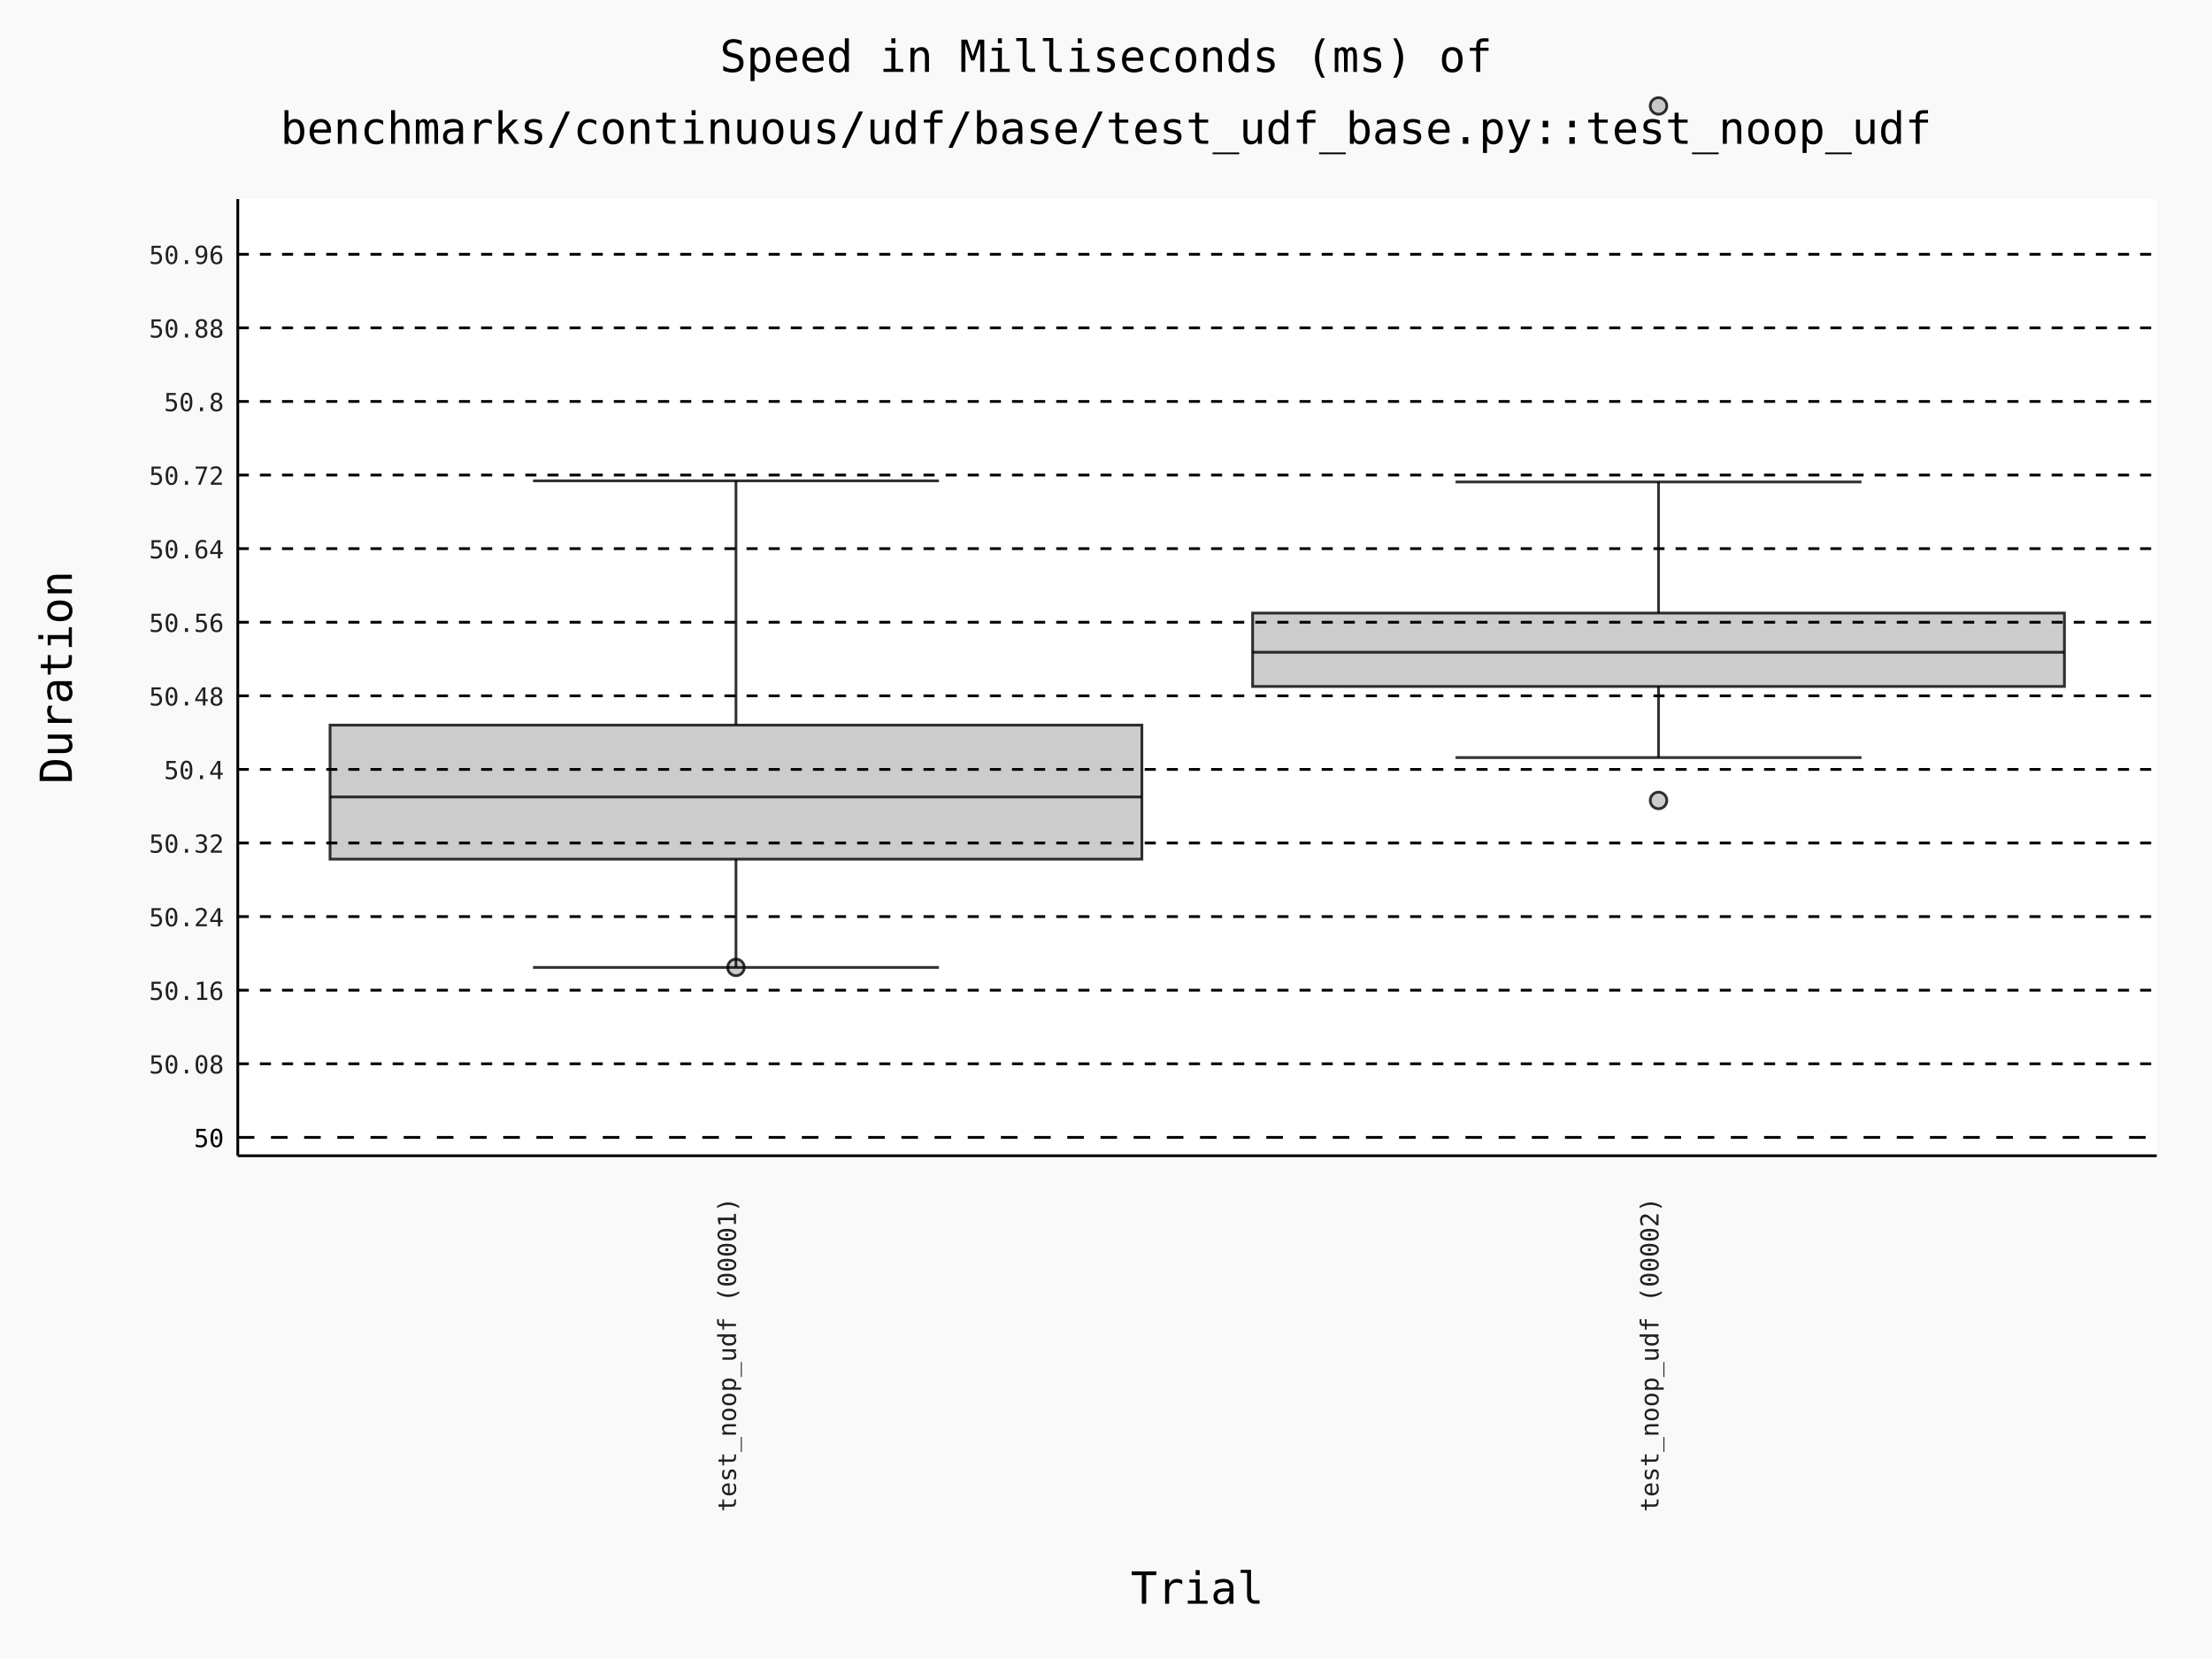
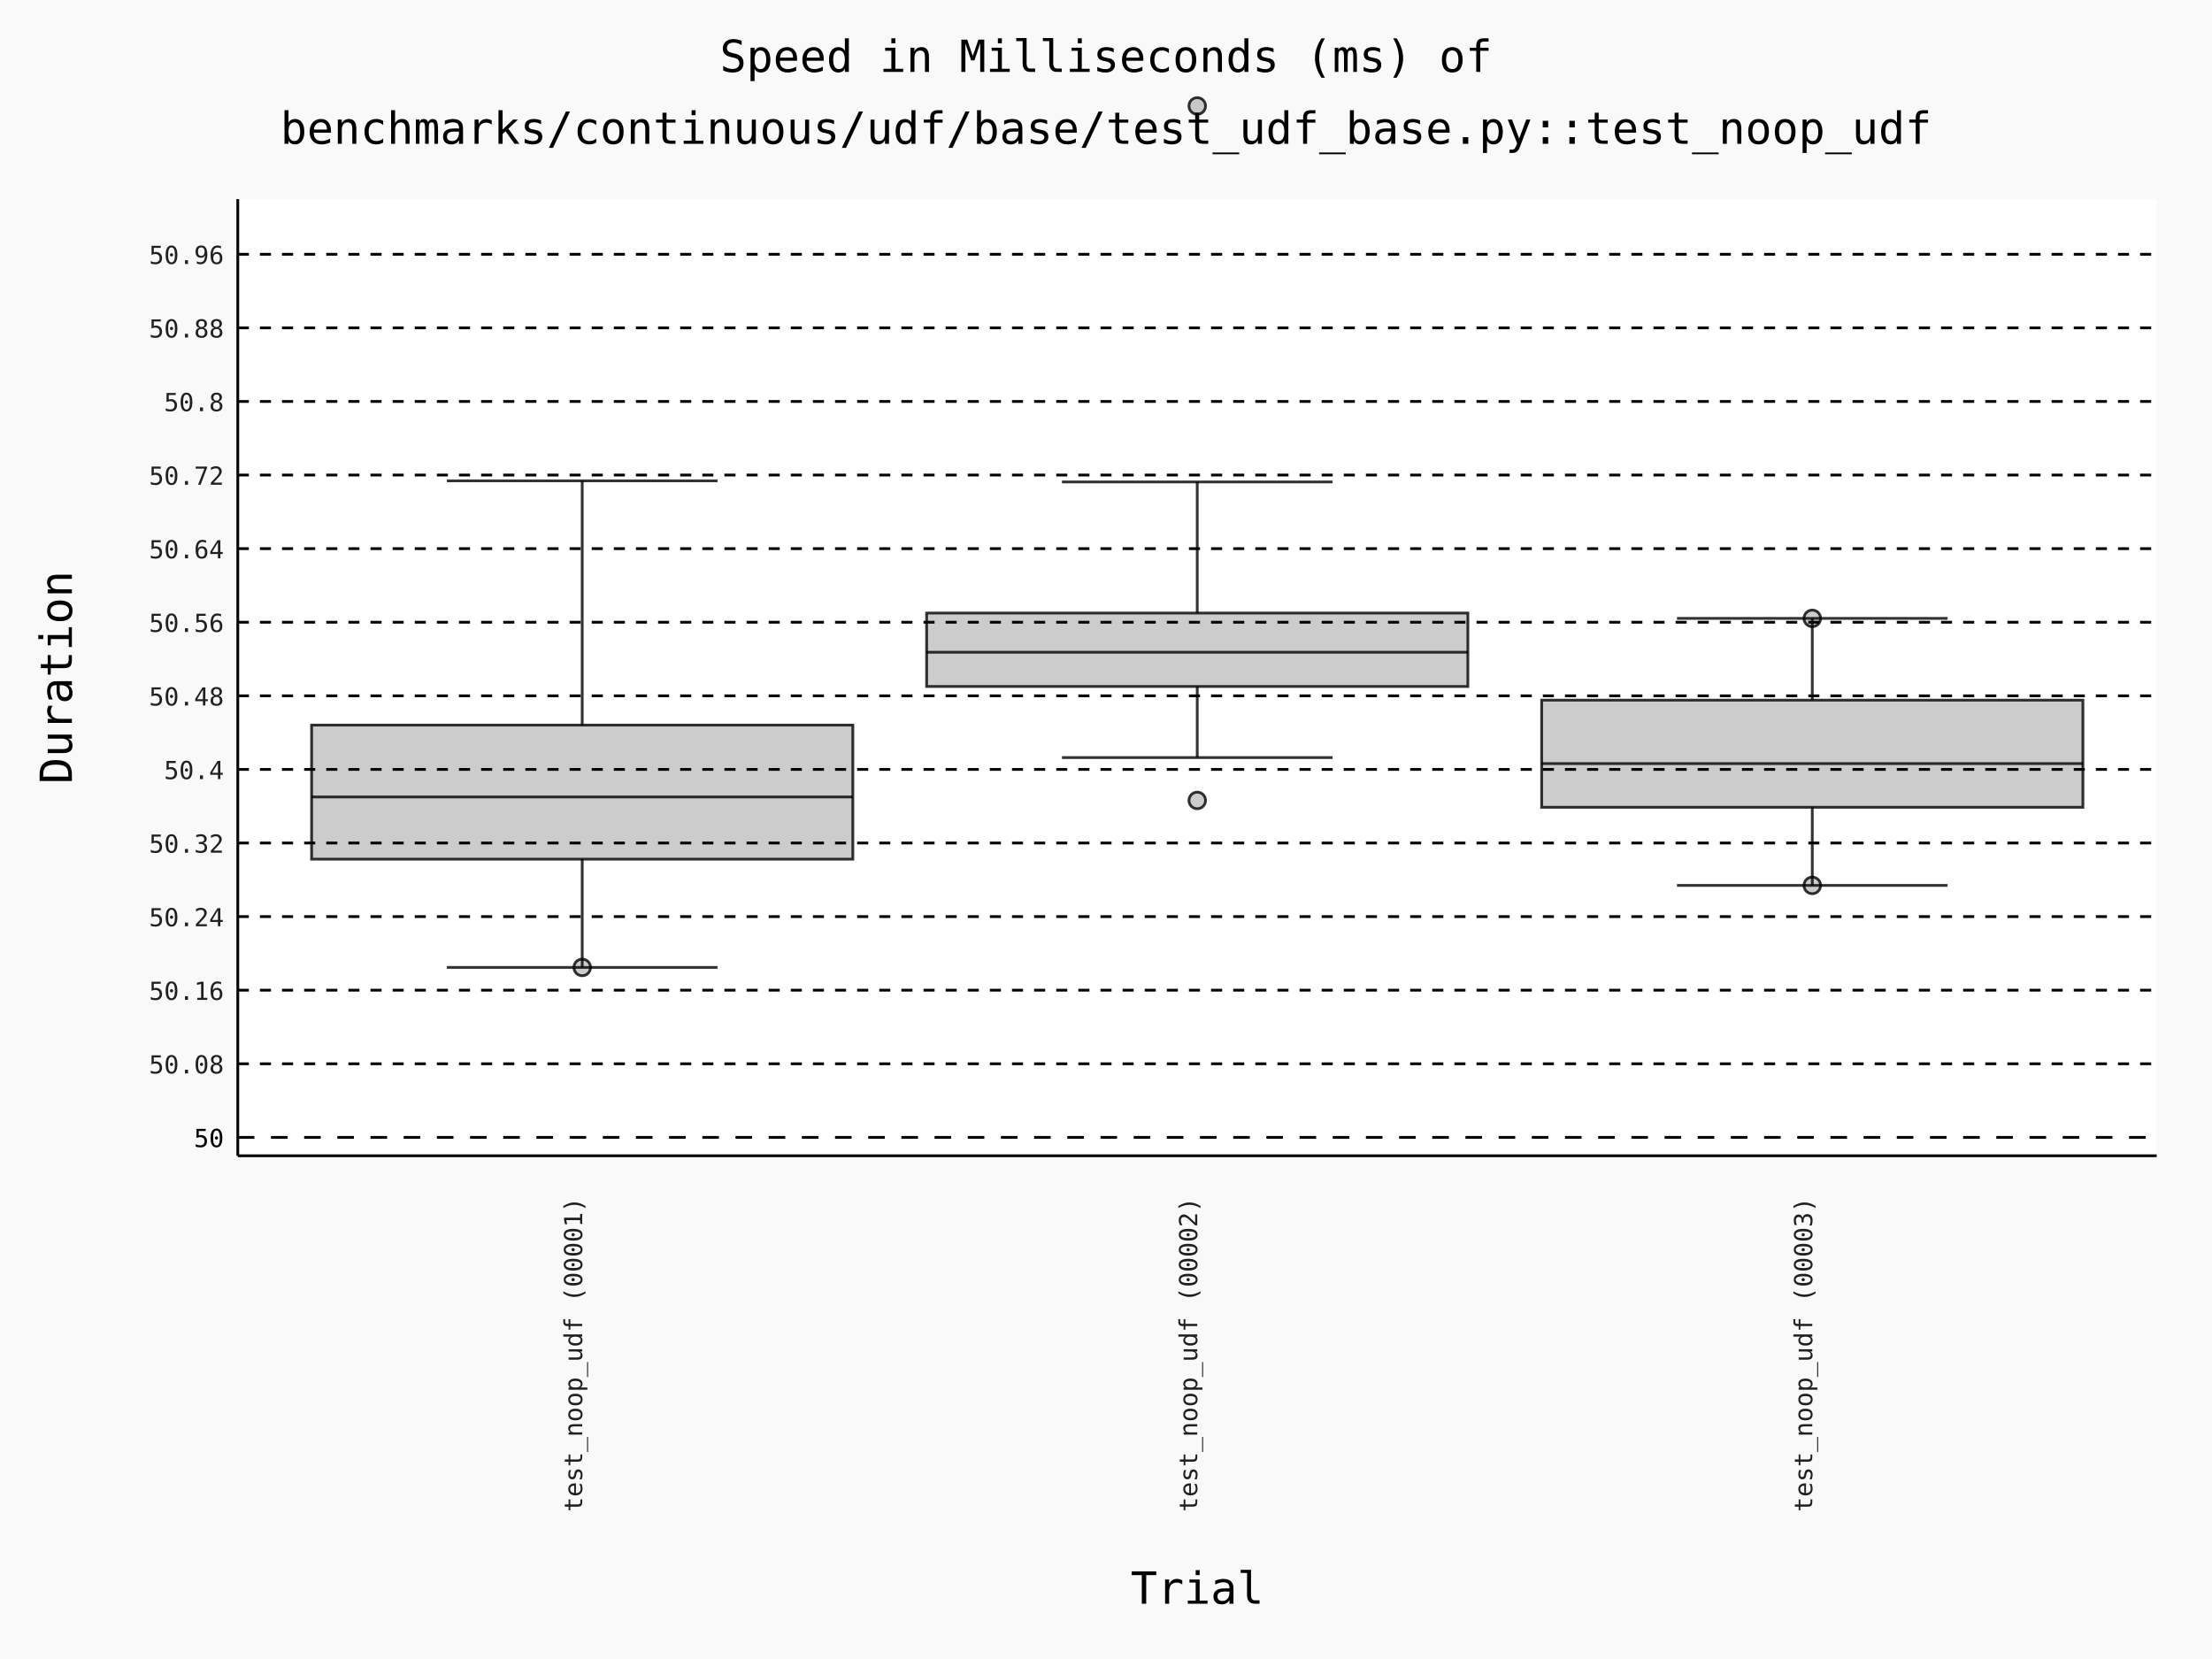
- <svg xmlns="http://www.w3.org/2000/svg" id="chart-9dee133d-2ed4-4df5-9466-b2bed8804240" class="pygal-chart" viewBox="0 0 800 600">
+ <svg xmlns="http://www.w3.org/2000/svg" id="chart-5f7a327f-21a4-406c-9b4d-679c631ff814" class="pygal-chart" viewBox="0 0 800 600">
  <defs>
-     <style type="text/css">#chart-9dee133d-2ed4-4df5-9466-b2bed8804240{-webkit-user-select:none;-webkit-font-smoothing:antialiased;font-family:Consolas,"Deja Vu Sans Mono","Bitstream Vera Sans Mono","Courier New",monospace}#chart-9dee133d-2ed4-4df5-9466-b2bed8804240 .title{font-family:Consolas,"Deja Vu Sans Mono","Bitstream Vera Sans Mono","Courier New",monospace;font-size:16px}#chart-9dee133d-2ed4-4df5-9466-b2bed8804240 .legends .legend text{font-family:Consolas,"Deja Vu Sans Mono","Bitstream Vera Sans Mono","Courier New",monospace;font-size:14px}#chart-9dee133d-2ed4-4df5-9466-b2bed8804240 .axis text{font-family:Consolas,"Deja Vu Sans Mono","Bitstream Vera Sans Mono","Courier New",monospace;font-size:10px}#chart-9dee133d-2ed4-4df5-9466-b2bed8804240 .axis text.major{font-family:Consolas,"Deja Vu Sans Mono","Bitstream Vera Sans Mono","Courier New",monospace;font-size:10px}#chart-9dee133d-2ed4-4df5-9466-b2bed8804240 .text-overlay text.value{font-family:Consolas,"Deja Vu Sans Mono","Bitstream Vera Sans Mono","Courier New",monospace;font-size:16px}#chart-9dee133d-2ed4-4df5-9466-b2bed8804240 .text-overlay text.label{font-family:Consolas,"Deja Vu Sans Mono","Bitstream Vera Sans Mono","Courier New",monospace;font-size:10px}#chart-9dee133d-2ed4-4df5-9466-b2bed8804240 .tooltip{font-family:Consolas,"Deja Vu Sans Mono","Bitstream Vera Sans Mono","Courier New",monospace;font-size:14px}#chart-9dee133d-2ed4-4df5-9466-b2bed8804240 text.no_data{font-family:Consolas,"Deja Vu Sans Mono","Bitstream Vera Sans Mono","Courier New",monospace;font-size:64px}
- #chart-9dee133d-2ed4-4df5-9466-b2bed8804240{background-color:rgba(249,249,249,1)}#chart-9dee133d-2ed4-4df5-9466-b2bed8804240 path,#chart-9dee133d-2ed4-4df5-9466-b2bed8804240 line,#chart-9dee133d-2ed4-4df5-9466-b2bed8804240 rect,#chart-9dee133d-2ed4-4df5-9466-b2bed8804240 circle{-webkit-transition:150ms;-moz-transition:150ms;transition:150ms}#chart-9dee133d-2ed4-4df5-9466-b2bed8804240 .graph &gt; .background{fill:rgba(249,249,249,1)}#chart-9dee133d-2ed4-4df5-9466-b2bed8804240 .plot &gt; .background{fill:rgba(255,255,255,1)}#chart-9dee133d-2ed4-4df5-9466-b2bed8804240 .graph{fill:rgba(0,0,0,.87)}#chart-9dee133d-2ed4-4df5-9466-b2bed8804240 text.no_data{fill:rgba(0,0,0,1)}#chart-9dee133d-2ed4-4df5-9466-b2bed8804240 .title{fill:rgba(0,0,0,1)}#chart-9dee133d-2ed4-4df5-9466-b2bed8804240 .legends .legend text{fill:rgba(0,0,0,.87)}#chart-9dee133d-2ed4-4df5-9466-b2bed8804240 .legends .legend:hover text{fill:rgba(0,0,0,1)}#chart-9dee133d-2ed4-4df5-9466-b2bed8804240 .axis .line{stroke:rgba(0,0,0,1)}#chart-9dee133d-2ed4-4df5-9466-b2bed8804240 .axis .guide.line{stroke:rgba(0,0,0,.54)}#chart-9dee133d-2ed4-4df5-9466-b2bed8804240 .axis .major.line{stroke:rgba(0,0,0,.87)}#chart-9dee133d-2ed4-4df5-9466-b2bed8804240 .axis text.major{fill:rgba(0,0,0,1)}#chart-9dee133d-2ed4-4df5-9466-b2bed8804240 .axis.y .guides:hover .guide.line,#chart-9dee133d-2ed4-4df5-9466-b2bed8804240 .line-graph .axis.x .guides:hover .guide.line,#chart-9dee133d-2ed4-4df5-9466-b2bed8804240 .stackedline-graph .axis.x .guides:hover .guide.line,#chart-9dee133d-2ed4-4df5-9466-b2bed8804240 .xy-graph .axis.x .guides:hover .guide.line{stroke:rgba(0,0,0,1)}#chart-9dee133d-2ed4-4df5-9466-b2bed8804240 .axis .guides:hover text{fill:rgba(0,0,0,1)}#chart-9dee133d-2ed4-4df5-9466-b2bed8804240 .reactive{fill-opacity:.7;stroke-opacity:.8;stroke-width:1}#chart-9dee133d-2ed4-4df5-9466-b2bed8804240 .ci{stroke:rgba(0,0,0,.87)}#chart-9dee133d-2ed4-4df5-9466-b2bed8804240 .reactive.active,#chart-9dee133d-2ed4-4df5-9466-b2bed8804240 .active .reactive{fill-opacity:.8;stroke-opacity:.9;stroke-width:4}#chart-9dee133d-2ed4-4df5-9466-b2bed8804240 .ci .reactive.active{stroke-width:1.5}#chart-9dee133d-2ed4-4df5-9466-b2bed8804240 .series text{fill:rgba(0,0,0,1)}#chart-9dee133d-2ed4-4df5-9466-b2bed8804240 .tooltip rect{fill:rgba(255,255,255,1);stroke:rgba(0,0,0,1);-webkit-transition:opacity 150ms;-moz-transition:opacity 150ms;transition:opacity 150ms}#chart-9dee133d-2ed4-4df5-9466-b2bed8804240 .tooltip .label{fill:rgba(0,0,0,.87)}#chart-9dee133d-2ed4-4df5-9466-b2bed8804240 .tooltip .label{fill:rgba(0,0,0,.87)}#chart-9dee133d-2ed4-4df5-9466-b2bed8804240 .tooltip .legend{font-size:.8em;fill:rgba(0,0,0,.54)}#chart-9dee133d-2ed4-4df5-9466-b2bed8804240 .tooltip .x_label{font-size:.6em;fill:rgba(0,0,0,1)}#chart-9dee133d-2ed4-4df5-9466-b2bed8804240 .tooltip .xlink{font-size:.5em;text-decoration:underline}#chart-9dee133d-2ed4-4df5-9466-b2bed8804240 .tooltip .value{font-size:1.5em}#chart-9dee133d-2ed4-4df5-9466-b2bed8804240 .bound{font-size:.5em}#chart-9dee133d-2ed4-4df5-9466-b2bed8804240 .max-value{font-size:.75em;fill:rgba(0,0,0,.54)}#chart-9dee133d-2ed4-4df5-9466-b2bed8804240 .map-element{fill:rgba(255,255,255,1);stroke:rgba(0,0,0,.54) !important}#chart-9dee133d-2ed4-4df5-9466-b2bed8804240 .map-element .reactive{fill-opacity:inherit;stroke-opacity:inherit}#chart-9dee133d-2ed4-4df5-9466-b2bed8804240 .color-0,#chart-9dee133d-2ed4-4df5-9466-b2bed8804240 .color-0 a:visited{stroke:#000000;fill:#000000}#chart-9dee133d-2ed4-4df5-9466-b2bed8804240 .color-1,#chart-9dee133d-2ed4-4df5-9466-b2bed8804240 .color-1 a:visited{stroke:#000000;fill:#000000}#chart-9dee133d-2ed4-4df5-9466-b2bed8804240 .text-overlay .color-0 text{fill:white}#chart-9dee133d-2ed4-4df5-9466-b2bed8804240 .text-overlay .color-1 text{fill:white}
- #chart-9dee133d-2ed4-4df5-9466-b2bed8804240 text.no_data{text-anchor:middle}#chart-9dee133d-2ed4-4df5-9466-b2bed8804240 .guide.line{fill:none}#chart-9dee133d-2ed4-4df5-9466-b2bed8804240 .centered{text-anchor:middle}#chart-9dee133d-2ed4-4df5-9466-b2bed8804240 .title{text-anchor:middle}#chart-9dee133d-2ed4-4df5-9466-b2bed8804240 .legends .legend text{fill-opacity:1}#chart-9dee133d-2ed4-4df5-9466-b2bed8804240 .axis.x text{text-anchor:middle}#chart-9dee133d-2ed4-4df5-9466-b2bed8804240 .axis.x:not(.web) text[transform]{text-anchor:start}#chart-9dee133d-2ed4-4df5-9466-b2bed8804240 .axis.x:not(.web) text[transform].backwards{text-anchor:end}#chart-9dee133d-2ed4-4df5-9466-b2bed8804240 .axis.y text{text-anchor:end}#chart-9dee133d-2ed4-4df5-9466-b2bed8804240 .axis.y text[transform].backwards{text-anchor:start}#chart-9dee133d-2ed4-4df5-9466-b2bed8804240 .axis.y2 text{text-anchor:start}#chart-9dee133d-2ed4-4df5-9466-b2bed8804240 .axis.y2 text[transform].backwards{text-anchor:end}#chart-9dee133d-2ed4-4df5-9466-b2bed8804240 .axis .guide.line{stroke-dasharray:4,4;stroke:black}#chart-9dee133d-2ed4-4df5-9466-b2bed8804240 .axis .major.guide.line{stroke-dasharray:6,6;stroke:black}#chart-9dee133d-2ed4-4df5-9466-b2bed8804240 .horizontal .axis.y .guide.line,#chart-9dee133d-2ed4-4df5-9466-b2bed8804240 .horizontal .axis.y2 .guide.line,#chart-9dee133d-2ed4-4df5-9466-b2bed8804240 .vertical .axis.x .guide.line{opacity:0}#chart-9dee133d-2ed4-4df5-9466-b2bed8804240 .horizontal .axis.always_show .guide.line,#chart-9dee133d-2ed4-4df5-9466-b2bed8804240 .vertical .axis.always_show .guide.line{opacity:1 !important}#chart-9dee133d-2ed4-4df5-9466-b2bed8804240 .axis.y .guides:hover .guide.line,#chart-9dee133d-2ed4-4df5-9466-b2bed8804240 .axis.y2 .guides:hover .guide.line,#chart-9dee133d-2ed4-4df5-9466-b2bed8804240 .axis.x .guides:hover .guide.line{opacity:1}#chart-9dee133d-2ed4-4df5-9466-b2bed8804240 .axis .guides:hover text{opacity:1}#chart-9dee133d-2ed4-4df5-9466-b2bed8804240 .nofill{fill:none}#chart-9dee133d-2ed4-4df5-9466-b2bed8804240 .subtle-fill{fill-opacity:.2}#chart-9dee133d-2ed4-4df5-9466-b2bed8804240 .dot{stroke-width:1px;fill-opacity:1;stroke-opacity:1}#chart-9dee133d-2ed4-4df5-9466-b2bed8804240 .dot.active{stroke-width:5px}#chart-9dee133d-2ed4-4df5-9466-b2bed8804240 .dot.negative{fill:transparent}#chart-9dee133d-2ed4-4df5-9466-b2bed8804240 text,#chart-9dee133d-2ed4-4df5-9466-b2bed8804240 tspan{stroke:none !important}#chart-9dee133d-2ed4-4df5-9466-b2bed8804240 .series text.active{opacity:1}#chart-9dee133d-2ed4-4df5-9466-b2bed8804240 .tooltip rect{fill-opacity:.95;stroke-width:.5}#chart-9dee133d-2ed4-4df5-9466-b2bed8804240 .tooltip text{fill-opacity:1}#chart-9dee133d-2ed4-4df5-9466-b2bed8804240 .showable{visibility:hidden}#chart-9dee133d-2ed4-4df5-9466-b2bed8804240 .showable.shown{visibility:visible}#chart-9dee133d-2ed4-4df5-9466-b2bed8804240 .gauge-background{fill:rgba(229,229,229,1);stroke:none}#chart-9dee133d-2ed4-4df5-9466-b2bed8804240 .bg-lines{stroke:rgba(249,249,249,1);stroke-width:2px}
+     <style type="text/css">#chart-5f7a327f-21a4-406c-9b4d-679c631ff814{-webkit-user-select:none;-webkit-font-smoothing:antialiased;font-family:Consolas,"Deja Vu Sans Mono","Bitstream Vera Sans Mono","Courier New",monospace}#chart-5f7a327f-21a4-406c-9b4d-679c631ff814 .title{font-family:Consolas,"Deja Vu Sans Mono","Bitstream Vera Sans Mono","Courier New",monospace;font-size:16px}#chart-5f7a327f-21a4-406c-9b4d-679c631ff814 .legends .legend text{font-family:Consolas,"Deja Vu Sans Mono","Bitstream Vera Sans Mono","Courier New",monospace;font-size:14px}#chart-5f7a327f-21a4-406c-9b4d-679c631ff814 .axis text{font-family:Consolas,"Deja Vu Sans Mono","Bitstream Vera Sans Mono","Courier New",monospace;font-size:10px}#chart-5f7a327f-21a4-406c-9b4d-679c631ff814 .axis text.major{font-family:Consolas,"Deja Vu Sans Mono","Bitstream Vera Sans Mono","Courier New",monospace;font-size:10px}#chart-5f7a327f-21a4-406c-9b4d-679c631ff814 .text-overlay text.value{font-family:Consolas,"Deja Vu Sans Mono","Bitstream Vera Sans Mono","Courier New",monospace;font-size:16px}#chart-5f7a327f-21a4-406c-9b4d-679c631ff814 .text-overlay text.label{font-family:Consolas,"Deja Vu Sans Mono","Bitstream Vera Sans Mono","Courier New",monospace;font-size:10px}#chart-5f7a327f-21a4-406c-9b4d-679c631ff814 .tooltip{font-family:Consolas,"Deja Vu Sans Mono","Bitstream Vera Sans Mono","Courier New",monospace;font-size:14px}#chart-5f7a327f-21a4-406c-9b4d-679c631ff814 text.no_data{font-family:Consolas,"Deja Vu Sans Mono","Bitstream Vera Sans Mono","Courier New",monospace;font-size:64px}
+ #chart-5f7a327f-21a4-406c-9b4d-679c631ff814{background-color:rgba(249,249,249,1)}#chart-5f7a327f-21a4-406c-9b4d-679c631ff814 path,#chart-5f7a327f-21a4-406c-9b4d-679c631ff814 line,#chart-5f7a327f-21a4-406c-9b4d-679c631ff814 rect,#chart-5f7a327f-21a4-406c-9b4d-679c631ff814 circle{-webkit-transition:150ms;-moz-transition:150ms;transition:150ms}#chart-5f7a327f-21a4-406c-9b4d-679c631ff814 .graph &gt; .background{fill:rgba(249,249,249,1)}#chart-5f7a327f-21a4-406c-9b4d-679c631ff814 .plot &gt; .background{fill:rgba(255,255,255,1)}#chart-5f7a327f-21a4-406c-9b4d-679c631ff814 .graph{fill:rgba(0,0,0,.87)}#chart-5f7a327f-21a4-406c-9b4d-679c631ff814 text.no_data{fill:rgba(0,0,0,1)}#chart-5f7a327f-21a4-406c-9b4d-679c631ff814 .title{fill:rgba(0,0,0,1)}#chart-5f7a327f-21a4-406c-9b4d-679c631ff814 .legends .legend text{fill:rgba(0,0,0,.87)}#chart-5f7a327f-21a4-406c-9b4d-679c631ff814 .legends .legend:hover text{fill:rgba(0,0,0,1)}#chart-5f7a327f-21a4-406c-9b4d-679c631ff814 .axis .line{stroke:rgba(0,0,0,1)}#chart-5f7a327f-21a4-406c-9b4d-679c631ff814 .axis .guide.line{stroke:rgba(0,0,0,.54)}#chart-5f7a327f-21a4-406c-9b4d-679c631ff814 .axis .major.line{stroke:rgba(0,0,0,.87)}#chart-5f7a327f-21a4-406c-9b4d-679c631ff814 .axis text.major{fill:rgba(0,0,0,1)}#chart-5f7a327f-21a4-406c-9b4d-679c631ff814 .axis.y .guides:hover .guide.line,#chart-5f7a327f-21a4-406c-9b4d-679c631ff814 .line-graph .axis.x .guides:hover .guide.line,#chart-5f7a327f-21a4-406c-9b4d-679c631ff814 .stackedline-graph .axis.x .guides:hover .guide.line,#chart-5f7a327f-21a4-406c-9b4d-679c631ff814 .xy-graph .axis.x .guides:hover .guide.line{stroke:rgba(0,0,0,1)}#chart-5f7a327f-21a4-406c-9b4d-679c631ff814 .axis .guides:hover text{fill:rgba(0,0,0,1)}#chart-5f7a327f-21a4-406c-9b4d-679c631ff814 .reactive{fill-opacity:.7;stroke-opacity:.8;stroke-width:1}#chart-5f7a327f-21a4-406c-9b4d-679c631ff814 .ci{stroke:rgba(0,0,0,.87)}#chart-5f7a327f-21a4-406c-9b4d-679c631ff814 .reactive.active,#chart-5f7a327f-21a4-406c-9b4d-679c631ff814 .active .reactive{fill-opacity:.8;stroke-opacity:.9;stroke-width:4}#chart-5f7a327f-21a4-406c-9b4d-679c631ff814 .ci .reactive.active{stroke-width:1.5}#chart-5f7a327f-21a4-406c-9b4d-679c631ff814 .series text{fill:rgba(0,0,0,1)}#chart-5f7a327f-21a4-406c-9b4d-679c631ff814 .tooltip rect{fill:rgba(255,255,255,1);stroke:rgba(0,0,0,1);-webkit-transition:opacity 150ms;-moz-transition:opacity 150ms;transition:opacity 150ms}#chart-5f7a327f-21a4-406c-9b4d-679c631ff814 .tooltip .label{fill:rgba(0,0,0,.87)}#chart-5f7a327f-21a4-406c-9b4d-679c631ff814 .tooltip .label{fill:rgba(0,0,0,.87)}#chart-5f7a327f-21a4-406c-9b4d-679c631ff814 .tooltip .legend{font-size:.8em;fill:rgba(0,0,0,.54)}#chart-5f7a327f-21a4-406c-9b4d-679c631ff814 .tooltip .x_label{font-size:.6em;fill:rgba(0,0,0,1)}#chart-5f7a327f-21a4-406c-9b4d-679c631ff814 .tooltip .xlink{font-size:.5em;text-decoration:underline}#chart-5f7a327f-21a4-406c-9b4d-679c631ff814 .tooltip .value{font-size:1.5em}#chart-5f7a327f-21a4-406c-9b4d-679c631ff814 .bound{font-size:.5em}#chart-5f7a327f-21a4-406c-9b4d-679c631ff814 .max-value{font-size:.75em;fill:rgba(0,0,0,.54)}#chart-5f7a327f-21a4-406c-9b4d-679c631ff814 .map-element{fill:rgba(255,255,255,1);stroke:rgba(0,0,0,.54) !important}#chart-5f7a327f-21a4-406c-9b4d-679c631ff814 .map-element .reactive{fill-opacity:inherit;stroke-opacity:inherit}#chart-5f7a327f-21a4-406c-9b4d-679c631ff814 .color-0,#chart-5f7a327f-21a4-406c-9b4d-679c631ff814 .color-0 a:visited{stroke:#000000;fill:#000000}#chart-5f7a327f-21a4-406c-9b4d-679c631ff814 .color-1,#chart-5f7a327f-21a4-406c-9b4d-679c631ff814 .color-1 a:visited{stroke:#000000;fill:#000000}#chart-5f7a327f-21a4-406c-9b4d-679c631ff814 .color-2,#chart-5f7a327f-21a4-406c-9b4d-679c631ff814 .color-2 a:visited{stroke:#000000;fill:#000000}#chart-5f7a327f-21a4-406c-9b4d-679c631ff814 .text-overlay .color-0 text{fill:white}#chart-5f7a327f-21a4-406c-9b4d-679c631ff814 .text-overlay .color-1 text{fill:white}#chart-5f7a327f-21a4-406c-9b4d-679c631ff814 .text-overlay .color-2 text{fill:white}
+ #chart-5f7a327f-21a4-406c-9b4d-679c631ff814 text.no_data{text-anchor:middle}#chart-5f7a327f-21a4-406c-9b4d-679c631ff814 .guide.line{fill:none}#chart-5f7a327f-21a4-406c-9b4d-679c631ff814 .centered{text-anchor:middle}#chart-5f7a327f-21a4-406c-9b4d-679c631ff814 .title{text-anchor:middle}#chart-5f7a327f-21a4-406c-9b4d-679c631ff814 .legends .legend text{fill-opacity:1}#chart-5f7a327f-21a4-406c-9b4d-679c631ff814 .axis.x text{text-anchor:middle}#chart-5f7a327f-21a4-406c-9b4d-679c631ff814 .axis.x:not(.web) text[transform]{text-anchor:start}#chart-5f7a327f-21a4-406c-9b4d-679c631ff814 .axis.x:not(.web) text[transform].backwards{text-anchor:end}#chart-5f7a327f-21a4-406c-9b4d-679c631ff814 .axis.y text{text-anchor:end}#chart-5f7a327f-21a4-406c-9b4d-679c631ff814 .axis.y text[transform].backwards{text-anchor:start}#chart-5f7a327f-21a4-406c-9b4d-679c631ff814 .axis.y2 text{text-anchor:start}#chart-5f7a327f-21a4-406c-9b4d-679c631ff814 .axis.y2 text[transform].backwards{text-anchor:end}#chart-5f7a327f-21a4-406c-9b4d-679c631ff814 .axis .guide.line{stroke-dasharray:4,4;stroke:black}#chart-5f7a327f-21a4-406c-9b4d-679c631ff814 .axis .major.guide.line{stroke-dasharray:6,6;stroke:black}#chart-5f7a327f-21a4-406c-9b4d-679c631ff814 .horizontal .axis.y .guide.line,#chart-5f7a327f-21a4-406c-9b4d-679c631ff814 .horizontal .axis.y2 .guide.line,#chart-5f7a327f-21a4-406c-9b4d-679c631ff814 .vertical .axis.x .guide.line{opacity:0}#chart-5f7a327f-21a4-406c-9b4d-679c631ff814 .horizontal .axis.always_show .guide.line,#chart-5f7a327f-21a4-406c-9b4d-679c631ff814 .vertical .axis.always_show .guide.line{opacity:1 !important}#chart-5f7a327f-21a4-406c-9b4d-679c631ff814 .axis.y .guides:hover .guide.line,#chart-5f7a327f-21a4-406c-9b4d-679c631ff814 .axis.y2 .guides:hover .guide.line,#chart-5f7a327f-21a4-406c-9b4d-679c631ff814 .axis.x .guides:hover .guide.line{opacity:1}#chart-5f7a327f-21a4-406c-9b4d-679c631ff814 .axis .guides:hover text{opacity:1}#chart-5f7a327f-21a4-406c-9b4d-679c631ff814 .nofill{fill:none}#chart-5f7a327f-21a4-406c-9b4d-679c631ff814 .subtle-fill{fill-opacity:.2}#chart-5f7a327f-21a4-406c-9b4d-679c631ff814 .dot{stroke-width:1px;fill-opacity:1;stroke-opacity:1}#chart-5f7a327f-21a4-406c-9b4d-679c631ff814 .dot.active{stroke-width:5px}#chart-5f7a327f-21a4-406c-9b4d-679c631ff814 .dot.negative{fill:transparent}#chart-5f7a327f-21a4-406c-9b4d-679c631ff814 text,#chart-5f7a327f-21a4-406c-9b4d-679c631ff814 tspan{stroke:none !important}#chart-5f7a327f-21a4-406c-9b4d-679c631ff814 .series text.active{opacity:1}#chart-5f7a327f-21a4-406c-9b4d-679c631ff814 .tooltip rect{fill-opacity:.95;stroke-width:.5}#chart-5f7a327f-21a4-406c-9b4d-679c631ff814 .tooltip text{fill-opacity:1}#chart-5f7a327f-21a4-406c-9b4d-679c631ff814 .showable{visibility:hidden}#chart-5f7a327f-21a4-406c-9b4d-679c631ff814 .showable.shown{visibility:visible}#chart-5f7a327f-21a4-406c-9b4d-679c631ff814 .gauge-background{fill:rgba(229,229,229,1);stroke:none}#chart-5f7a327f-21a4-406c-9b4d-679c631ff814 .bg-lines{stroke:rgba(249,249,249,1);stroke-width:2px}
.tooltip .value{font-size:1em !important}.axis text{font-size:9px !important}</style>
  </defs>
  <g class="graph custombox-graph vertical">
    <rect x="0" y="0" width="800" height="600" class="background" />
    <g transform="translate(86, 72)" class="plot">
      <rect x="0" y="0" width="694.0" height="346.0" class="background" />
      <g class="axis y always_show">
        <path d="M0 346 h694" class="line" />
        <g class="guides">
          <path d="M0 339.346 h694" class="major guide line" />
          <text x="-5" y="342.846" class="major">50</text>
        </g>
        <g class="guides">
          <path d="M0 312.731 h694" class="guide line" />
          <text x="-5" y="316.231" class="">50.08</text>
        </g>
        <g class="guides">
          <path d="M0 286.115 h694" class="guide line" />
          <text x="-5" y="289.615" class="">50.16</text>
        </g>
        <g class="guides">
          <path d="M0 259.5 h694" class="guide line" />
          <text x="-5" y="263" class="">50.24</text>
        </g>
        <g class="guides">
          <path d="M0 232.885 h694" class="guide line" />
          <text x="-5" y="236.385" class="">50.32</text>
        </g>
        <g class="guides">
          <path d="M0 206.269 h694" class="guide line" />
          <text x="-5" y="209.769" class="">50.4</text>
        </g>
        <g class="guides">
          <path d="M0 179.654 h694" class="guide line" />
          <text x="-5" y="183.154" class="">50.48</text>
        </g>
        <g class="guides">
          <path d="M0 153.038 h694" class="guide line" />
          <text x="-5" y="156.538" class="">50.56</text>
        </g>
        <g class="guides">
          <path d="M0 126.423 h694" class="guide line" />
          <text x="-5" y="129.923" class="">50.64</text>
        </g>
        <g class="guides">
          <path d="M0 99.808 h694" class="guide line" />
          <text x="-5" y="103.308" class="">50.72</text>
        </g>
        <g class="guides">
          <path d="M0 73.192 h694" class="guide line" />
          <text x="-5" y="76.692" class="">50.8</text>
        </g>
        <g class="guides">
          <path d="M0 46.577 h694" class="guide line" />
          <text x="-5" y="50.077" class="">50.88</text>
        </g>
        <g class="guides">
          <path d="M0 19.962 h694" class="guide line" />
          <text x="-5" y="23.462" class="">50.96</text>
        </g>
      </g>
      <g class="axis x">
        <path d="M0 0 v346" class="line" />
        <g class="guides">
-           <path d="M180.173 0 v346" class="guide line" />
-           <text x="180.173" y="361.0" class="backwards" transform="rotate(270 180.1731 361)">test_noop_udf (00001)</text>
+           <path d="M124.564 0 v346" class="guide line" />
+           <text x="124.564" y="361.0" class="backwards" transform="rotate(270 124.5641 361)">test_noop_udf (00001)</text>
        </g>
        <g class="guides">
-           <path d="M513.827 0 v346" class="guide line" />
-           <text x="513.827" y="361.0" class="backwards" transform="rotate(270 513.8269 361)">test_noop_udf (00002)</text>
+           <path d="M347 0 v346" class="guide line" />
+           <text x="347.0" y="361.0" class="backwards" transform="rotate(270 347 361)">test_noop_udf (00002)</text>
+         </g>
+         <g class="guides">
+           <path d="M569.436 0 v346" class="guide line" />
+           <text x="569.436" y="361.0" class="backwards" transform="rotate(270 569.4359 361)">test_noop_udf (00003)</text>
        </g>
      </g>
      <g class="series serie-0 color-0">
        <g class="boxes">
          <g class="box">
-             <path stroke-width="3" d="M106.769 277.88 L253.577 277.88" class="reactive tooltip-trigger" />
-             <path stroke-width="3" d="M33.365 216.232 L326.981 216.232" class="reactive tooltip-trigger" />
-             <path stroke-width="3" d="M106.769 101.901 L253.577 101.901" class="reactive tooltip-trigger" />
-             <path stroke-width="2" d="M180.173 277.88 L180.173 238.729" class="reactive tooltip-trigger" />
-             <path stroke-width="2" d="M180.173 101.901 L180.173 190.237" class="reactive tooltip-trigger" />
-             <rect x="33.365" y="190.237" height="48.491" width="293.615" class="subtle-fill reactive tooltip-trigger" />
-             <circle cx="180.173" cy="277.88" r="3" class="subtle-fill reactive tooltip-trigger" />
-             <circle cx="180.173" cy="-689.252" r="3" class="subtle-fill reactive tooltip-trigger" />
+             <path stroke-width="3" d="M75.628 277.88 L173.5 277.88" class="reactive tooltip-trigger" />
+             <path stroke-width="3" d="M26.692 216.232 L222.436 216.232" class="reactive tooltip-trigger" />
+             <path stroke-width="3" d="M75.628 101.901 L173.5 101.901" class="reactive tooltip-trigger" />
+             <path stroke-width="2" d="M124.564 277.88 L124.564 238.729" class="reactive tooltip-trigger" />
+             <path stroke-width="2" d="M124.564 101.901 L124.564 190.237" class="reactive tooltip-trigger" />
+             <rect x="26.692" y="190.237" height="48.491" width="195.744" class="subtle-fill reactive tooltip-trigger" />
+             <circle cx="124.564" cy="277.88" r="3" class="subtle-fill reactive tooltip-trigger" />
+             <circle cx="124.564" cy="-689.252" r="3" class="subtle-fill reactive tooltip-trigger" />
          </g>
        </g>
      </g>
      <g class="series serie-1 color-1">
        <g class="boxes">
          <g class="box">
-             <path stroke-width="3" d="M440.423 201.986 L587.231 201.986" class="reactive tooltip-trigger" />
-             <path stroke-width="3" d="M367.019 163.893 L660.635 163.893" class="reactive tooltip-trigger" />
-             <path stroke-width="3" d="M440.423 102.303 L587.231 102.303" class="reactive tooltip-trigger" />
-             <path stroke-width="2" d="M513.827 201.986 L513.827 176.275" class="reactive tooltip-trigger" />
-             <path stroke-width="2" d="M513.827 102.303 L513.827 149.719" class="reactive tooltip-trigger" />
-             <rect x="367.019" y="149.719" height="26.555" width="293.615" class="subtle-fill reactive tooltip-trigger" />
-             <circle cx="513.827" cy="217.493" r="3" class="subtle-fill reactive tooltip-trigger" />
-             <circle cx="513.827" cy="-33.678" r="3" class="subtle-fill reactive tooltip-trigger" />
+             <path stroke-width="3" d="M298.064 201.986 L395.936 201.986" class="reactive tooltip-trigger" />
+             <path stroke-width="3" d="M249.128 163.893 L444.872 163.893" class="reactive tooltip-trigger" />
+             <path stroke-width="3" d="M298.064 102.303 L395.936 102.303" class="reactive tooltip-trigger" />
+             <path stroke-width="2" d="M347 201.986 L347 176.275" class="reactive tooltip-trigger" />
+             <path stroke-width="2" d="M347 102.303 L347 149.719" class="reactive tooltip-trigger" />
+             <rect x="249.128" y="149.719" height="26.555" width="195.744" class="subtle-fill reactive tooltip-trigger" />
+             <circle cx="347.0" cy="217.493" r="3" class="subtle-fill reactive tooltip-trigger" />
+             <circle cx="347.0" cy="-33.678" r="3" class="subtle-fill reactive tooltip-trigger" />
+           </g>
+         </g>
+       </g>
+       <g class="series serie-2 color-2">
+         <g class="boxes">
+           <g class="box">
+             <path stroke-width="3" d="M520.5 248.219 L618.372 248.219" class="reactive tooltip-trigger" />
+             <path stroke-width="3" d="M471.564 204.161 L667.308 204.161" class="reactive tooltip-trigger" />
+             <path stroke-width="3" d="M520.5 151.646 L618.372 151.646" class="reactive tooltip-trigger" />
+             <path stroke-width="2" d="M569.436 248.219 L569.436 219.969" class="reactive tooltip-trigger" />
+             <path stroke-width="2" d="M569.436 151.646 L569.436 181.215" class="reactive tooltip-trigger" />
+             <rect x="471.564" y="181.215" height="38.753" width="195.744" class="subtle-fill reactive tooltip-trigger" />
+             <circle cx="569.436" cy="248.219" r="3" class="subtle-fill reactive tooltip-trigger" />
+             <circle cx="569.436" cy="151.646" r="3" class="subtle-fill reactive tooltip-trigger" />
          </g>
        </g>
      </g>
    </g>
    <g class="titles">
      <text x="400.0" y="26" class="title plot_title">Speed in Milliseconds (ms) of</text>
      <text x="400.0" y="52" class="title plot_title">benchmarks/continuous/udf/base/test_udf_base.py::test_noop_udf</text>
      <text x="433.0" y="580.0" class="title">Trial</text>
      <text x="0" y="271.0" class="title" transform="rotate(-90 0 245)">Duration</text>
    </g>
    <g transform="translate(86, 72)" class="plot overlay">
      <g class="series serie-0 color-0" />
      <g class="series serie-1 color-1" />
+       <g class="series serie-2 color-2" />
    </g>
    <g transform="translate(86, 72)" class="plot text-overlay">
      <g class="series serie-0 color-0" />
      <g class="series serie-1 color-1" />
+       <g class="series serie-2 color-2" />
    </g>
    <g transform="translate(86, 72)" class="plot tooltip-overlay">
      <g transform="translate(0 0)" style="opacity: 0" class="tooltip">
        <rect rx="0" ry="0" width="0" height="0" class="tooltip-box" />
        <g class="text" />
      </g>
    </g>
  </g>
</svg>
